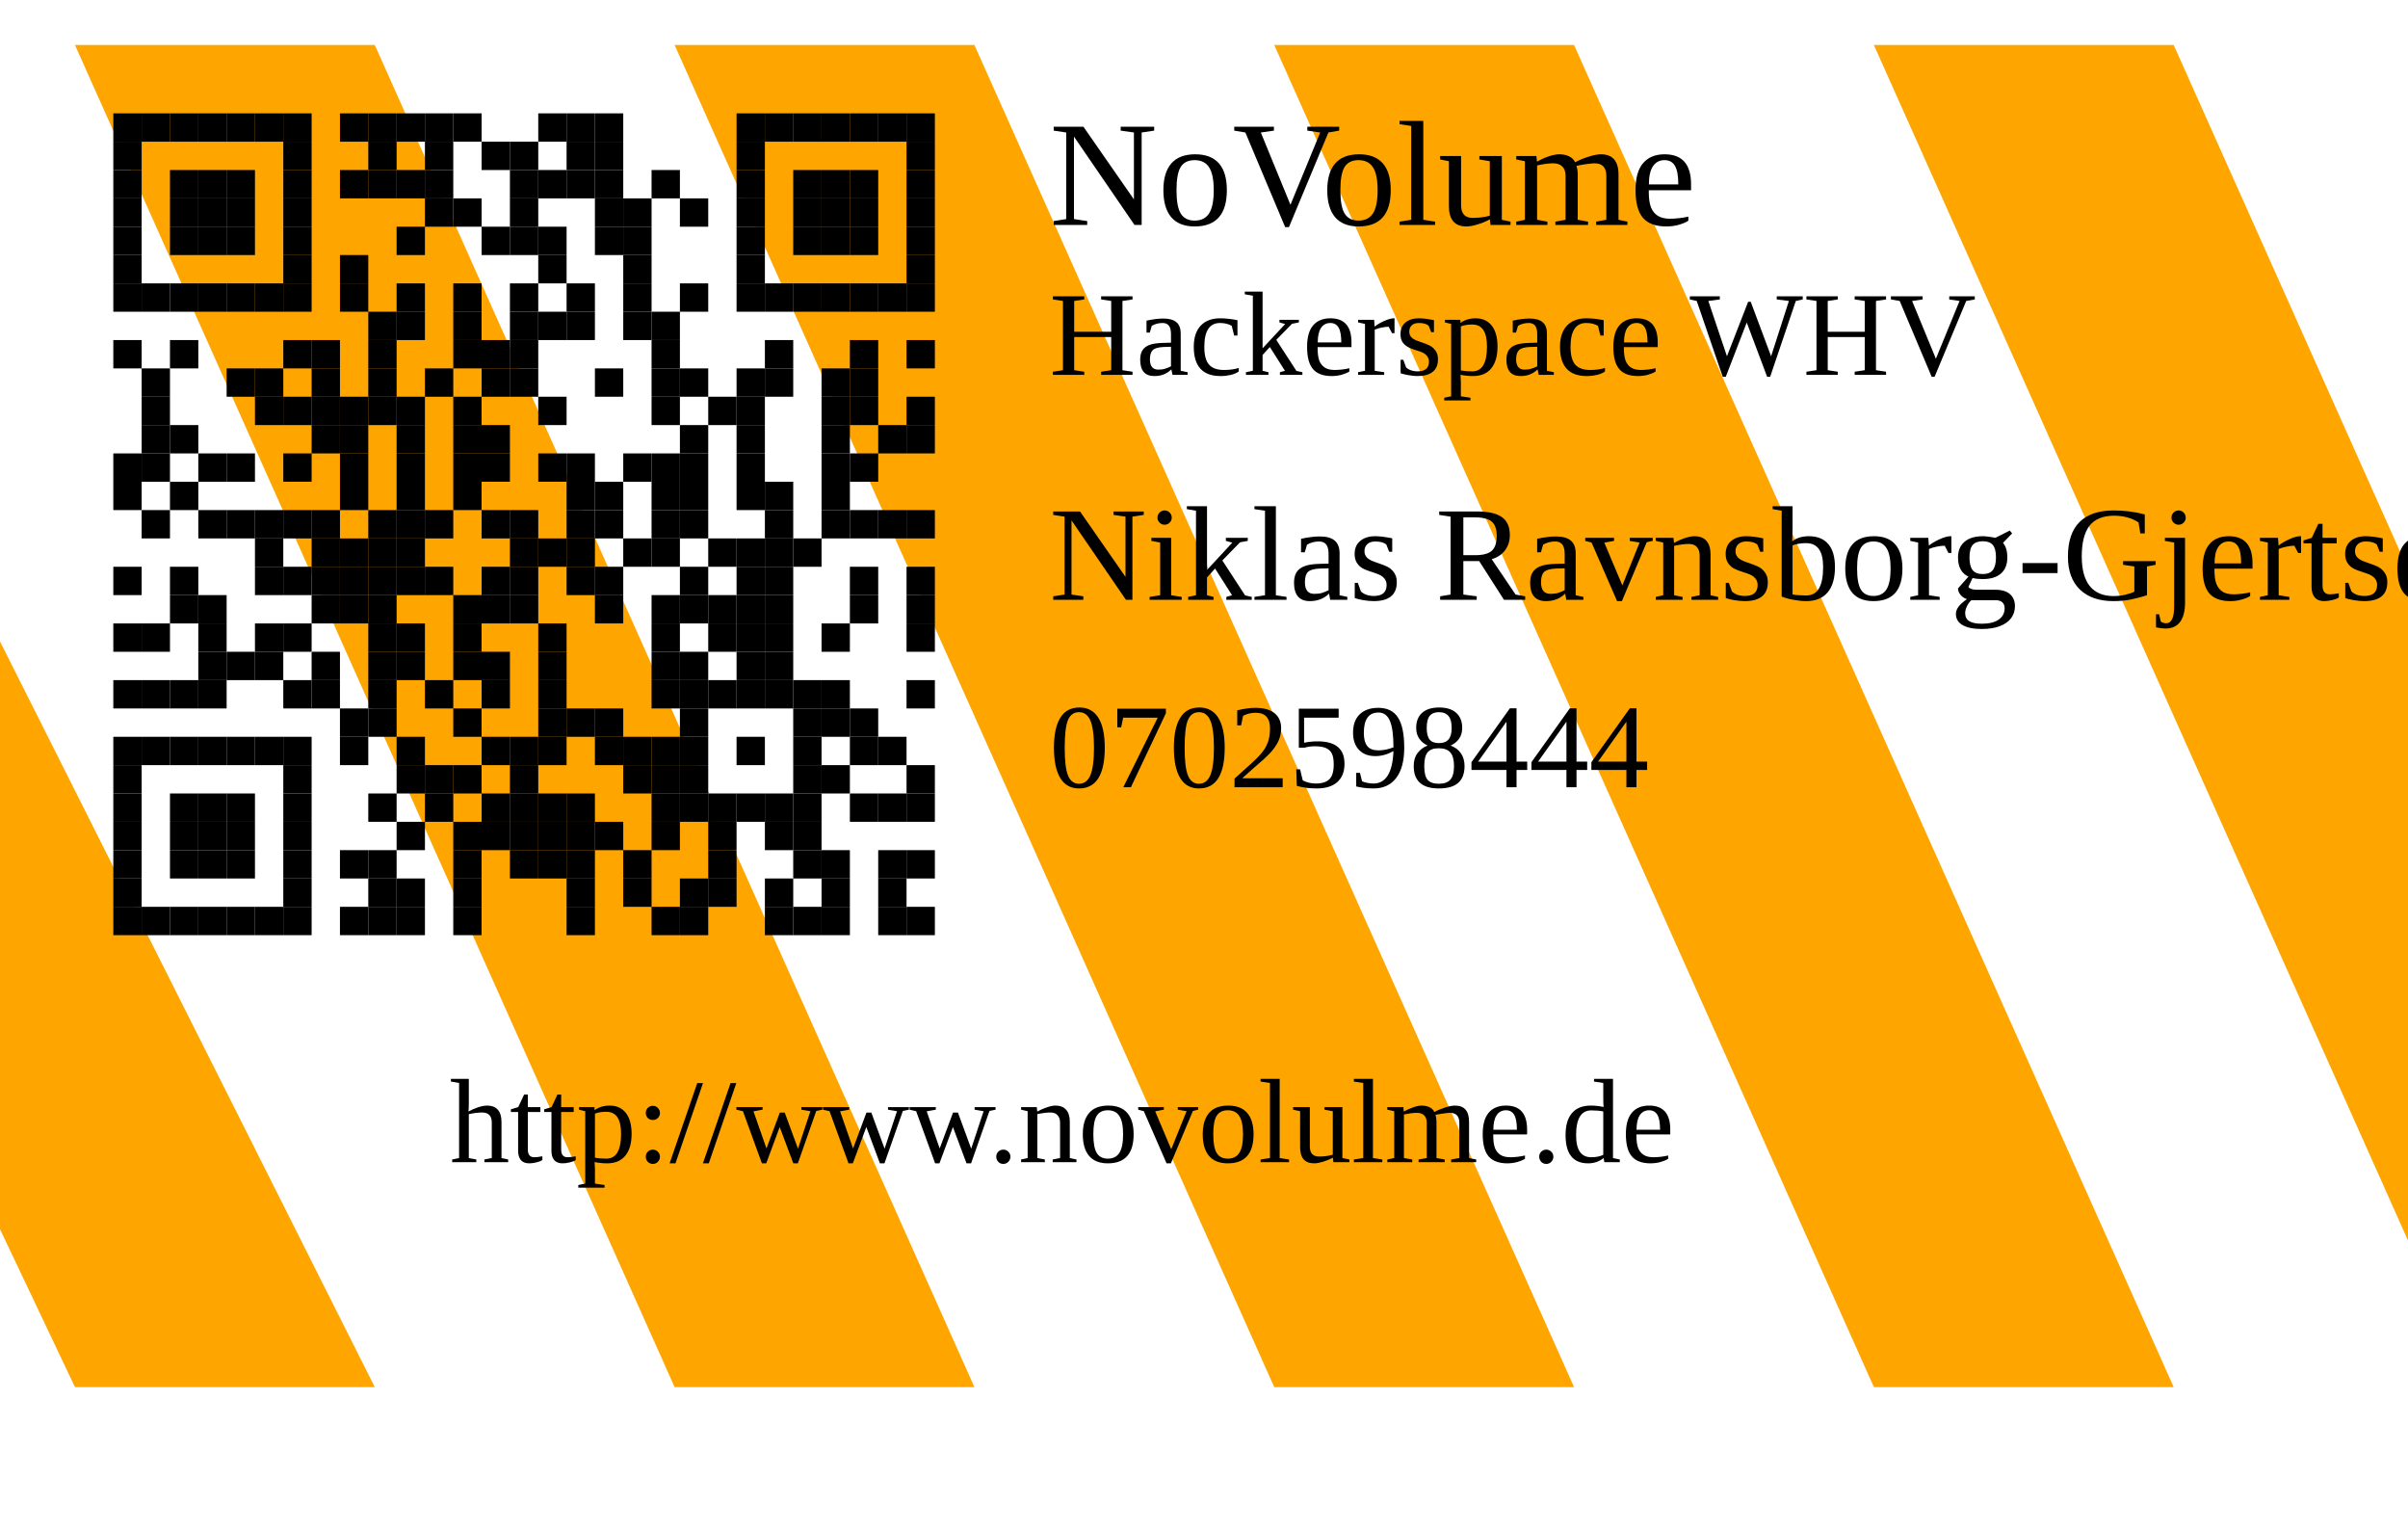
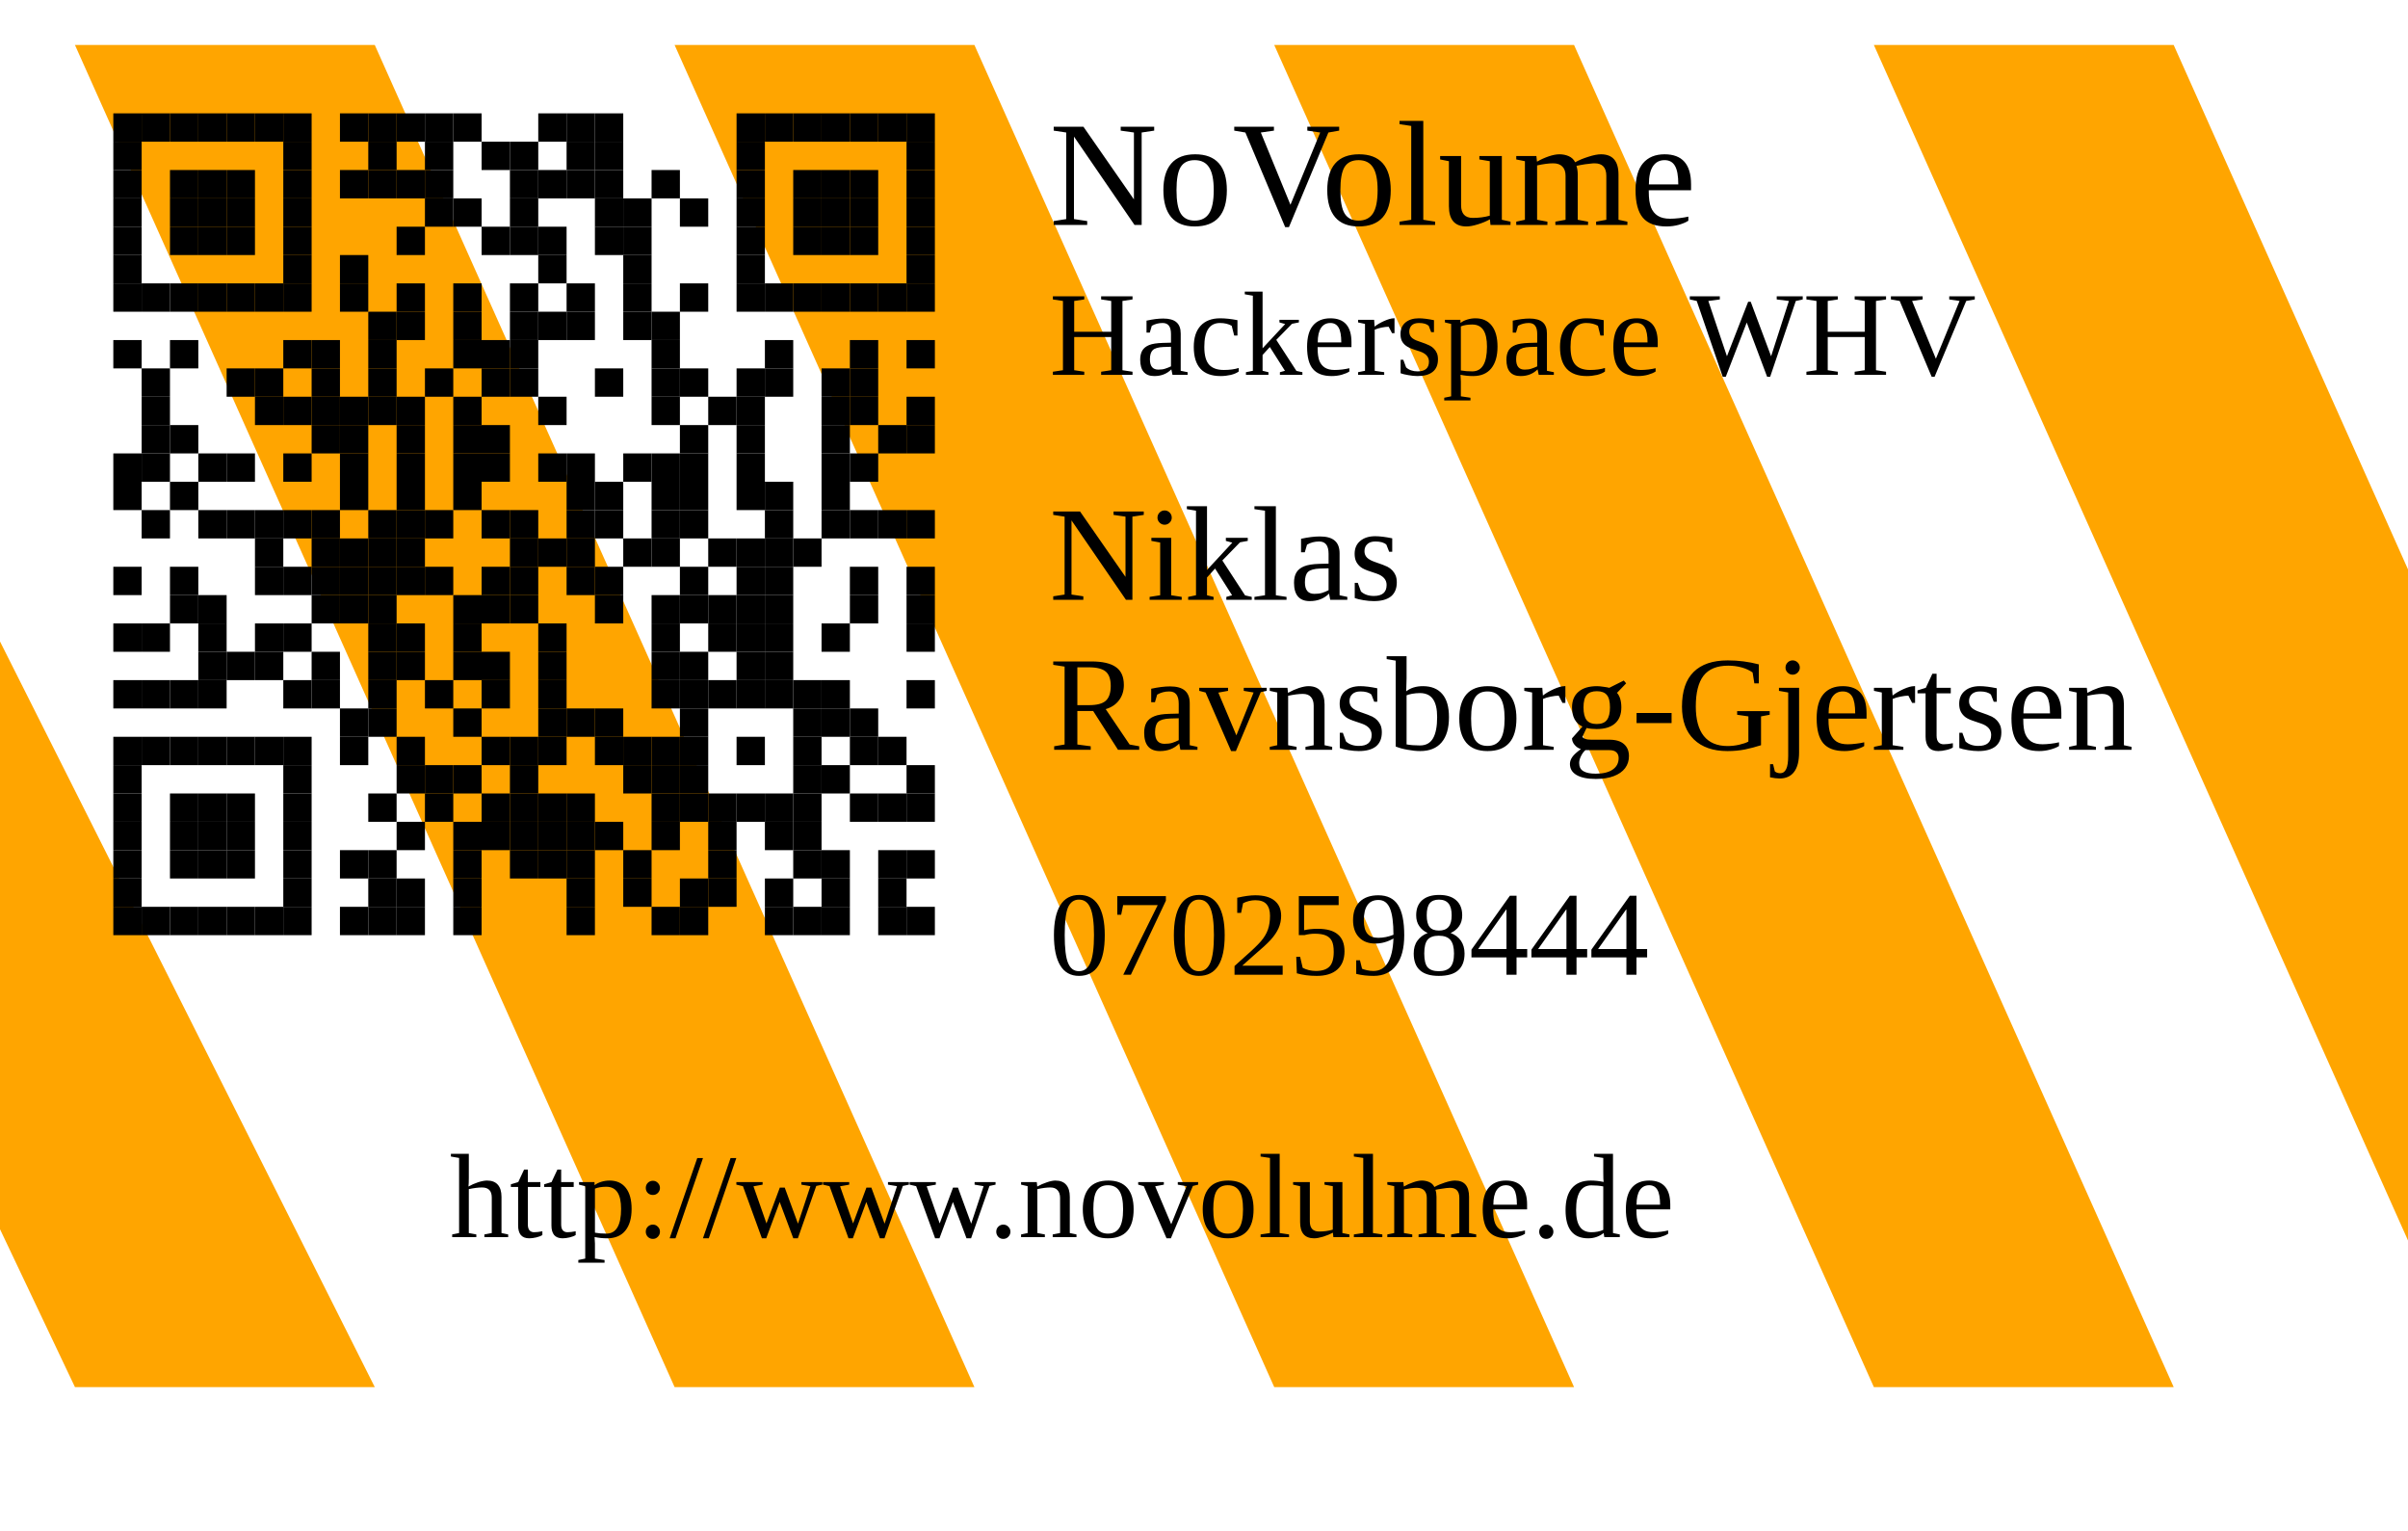
<svg xmlns="http://www.w3.org/2000/svg" version="1.1" baseProfile="full" width="85mm" height="54mm">
  <polygon points="-75,6 10,185 50,185 -40,6" style="fill:orange" />
  <polygon points="10,6 90,185 130,185 50,6" style="fill:orange" />
  <polygon points="90,6 170,185 210,185 130,6" style="fill:orange" />
  <polygon points="170,6 250,185 290,185 210,6" style="fill:orange" />
  <polygon points="250,6 330,185 370,185 290,6" style="fill:orange" />
  <rect height="1mm" width="1mm" x="4mm" y="4mm" />
  <rect height="1mm" width="1mm" x="5mm" y="4mm" />
  <rect height="1mm" width="1mm" x="6mm" y="4mm" />
  <rect height="1mm" width="1mm" x="7mm" y="4mm" />
  <rect height="1mm" width="1mm" x="8mm" y="4mm" />
  <rect height="1mm" width="1mm" x="9mm" y="4mm" />
  <rect height="1mm" width="1mm" x="10mm" y="4mm" />
  <rect height="1mm" width="1mm" x="12mm" y="4mm" />
  <rect height="1mm" width="1mm" x="13mm" y="4mm" />
  <rect height="1mm" width="1mm" x="14mm" y="4mm" />
  <rect height="1mm" width="1mm" x="15mm" y="4mm" />
  <rect height="1mm" width="1mm" x="16mm" y="4mm" />
  <rect height="1mm" width="1mm" x="19mm" y="4mm" />
  <rect height="1mm" width="1mm" x="20mm" y="4mm" />
  <rect height="1mm" width="1mm" x="21mm" y="4mm" />
  <rect height="1mm" width="1mm" x="26mm" y="4mm" />
  <rect height="1mm" width="1mm" x="27mm" y="4mm" />
  <rect height="1mm" width="1mm" x="28mm" y="4mm" />
  <rect height="1mm" width="1mm" x="29mm" y="4mm" />
  <rect height="1mm" width="1mm" x="30mm" y="4mm" />
  <rect height="1mm" width="1mm" x="31mm" y="4mm" />
  <rect height="1mm" width="1mm" x="32mm" y="4mm" />
  <rect height="1mm" width="1mm" x="4mm" y="5mm" />
  <rect height="1mm" width="1mm" x="10mm" y="5mm" />
  <rect height="1mm" width="1mm" x="13mm" y="5mm" />
  <rect height="1mm" width="1mm" x="15mm" y="5mm" />
  <rect height="1mm" width="1mm" x="17mm" y="5mm" />
  <rect height="1mm" width="1mm" x="18mm" y="5mm" />
  <rect height="1mm" width="1mm" x="20mm" y="5mm" />
  <rect height="1mm" width="1mm" x="21mm" y="5mm" />
  <rect height="1mm" width="1mm" x="26mm" y="5mm" />
  <rect height="1mm" width="1mm" x="32mm" y="5mm" />
  <rect height="1mm" width="1mm" x="4mm" y="6mm" />
  <rect height="1mm" width="1mm" x="6mm" y="6mm" />
  <rect height="1mm" width="1mm" x="7mm" y="6mm" />
  <rect height="1mm" width="1mm" x="8mm" y="6mm" />
  <rect height="1mm" width="1mm" x="10mm" y="6mm" />
  <rect height="1mm" width="1mm" x="12mm" y="6mm" />
  <rect height="1mm" width="1mm" x="13mm" y="6mm" />
  <rect height="1mm" width="1mm" x="14mm" y="6mm" />
  <rect height="1mm" width="1mm" x="15mm" y="6mm" />
  <rect height="1mm" width="1mm" x="18mm" y="6mm" />
  <rect height="1mm" width="1mm" x="19mm" y="6mm" />
  <rect height="1mm" width="1mm" x="20mm" y="6mm" />
  <rect height="1mm" width="1mm" x="21mm" y="6mm" />
  <rect height="1mm" width="1mm" x="23mm" y="6mm" />
  <rect height="1mm" width="1mm" x="26mm" y="6mm" />
  <rect height="1mm" width="1mm" x="28mm" y="6mm" />
  <rect height="1mm" width="1mm" x="29mm" y="6mm" />
  <rect height="1mm" width="1mm" x="30mm" y="6mm" />
  <rect height="1mm" width="1mm" x="32mm" y="6mm" />
  <rect height="1mm" width="1mm" x="4mm" y="7mm" />
  <rect height="1mm" width="1mm" x="6mm" y="7mm" />
  <rect height="1mm" width="1mm" x="7mm" y="7mm" />
  <rect height="1mm" width="1mm" x="8mm" y="7mm" />
  <rect height="1mm" width="1mm" x="10mm" y="7mm" />
  <rect height="1mm" width="1mm" x="15mm" y="7mm" />
  <rect height="1mm" width="1mm" x="16mm" y="7mm" />
  <rect height="1mm" width="1mm" x="18mm" y="7mm" />
  <rect height="1mm" width="1mm" x="21mm" y="7mm" />
  <rect height="1mm" width="1mm" x="22mm" y="7mm" />
  <rect height="1mm" width="1mm" x="24mm" y="7mm" />
  <rect height="1mm" width="1mm" x="26mm" y="7mm" />
  <rect height="1mm" width="1mm" x="28mm" y="7mm" />
  <rect height="1mm" width="1mm" x="29mm" y="7mm" />
  <rect height="1mm" width="1mm" x="30mm" y="7mm" />
  <rect height="1mm" width="1mm" x="32mm" y="7mm" />
  <rect height="1mm" width="1mm" x="4mm" y="8mm" />
  <rect height="1mm" width="1mm" x="6mm" y="8mm" />
  <rect height="1mm" width="1mm" x="7mm" y="8mm" />
  <rect height="1mm" width="1mm" x="8mm" y="8mm" />
  <rect height="1mm" width="1mm" x="10mm" y="8mm" />
  <rect height="1mm" width="1mm" x="14mm" y="8mm" />
  <rect height="1mm" width="1mm" x="17mm" y="8mm" />
  <rect height="1mm" width="1mm" x="18mm" y="8mm" />
  <rect height="1mm" width="1mm" x="19mm" y="8mm" />
  <rect height="1mm" width="1mm" x="21mm" y="8mm" />
  <rect height="1mm" width="1mm" x="22mm" y="8mm" />
  <rect height="1mm" width="1mm" x="26mm" y="8mm" />
  <rect height="1mm" width="1mm" x="28mm" y="8mm" />
  <rect height="1mm" width="1mm" x="29mm" y="8mm" />
  <rect height="1mm" width="1mm" x="30mm" y="8mm" />
  <rect height="1mm" width="1mm" x="32mm" y="8mm" />
  <rect height="1mm" width="1mm" x="4mm" y="9mm" />
  <rect height="1mm" width="1mm" x="10mm" y="9mm" />
  <rect height="1mm" width="1mm" x="12mm" y="9mm" />
  <rect height="1mm" width="1mm" x="19mm" y="9mm" />
  <rect height="1mm" width="1mm" x="22mm" y="9mm" />
  <rect height="1mm" width="1mm" x="26mm" y="9mm" />
  <rect height="1mm" width="1mm" x="32mm" y="9mm" />
  <rect height="1mm" width="1mm" x="4mm" y="10mm" />
  <rect height="1mm" width="1mm" x="5mm" y="10mm" />
  <rect height="1mm" width="1mm" x="6mm" y="10mm" />
  <rect height="1mm" width="1mm" x="7mm" y="10mm" />
  <rect height="1mm" width="1mm" x="8mm" y="10mm" />
  <rect height="1mm" width="1mm" x="9mm" y="10mm" />
  <rect height="1mm" width="1mm" x="10mm" y="10mm" />
  <rect height="1mm" width="1mm" x="12mm" y="10mm" />
  <rect height="1mm" width="1mm" x="14mm" y="10mm" />
  <rect height="1mm" width="1mm" x="16mm" y="10mm" />
  <rect height="1mm" width="1mm" x="18mm" y="10mm" />
  <rect height="1mm" width="1mm" x="20mm" y="10mm" />
  <rect height="1mm" width="1mm" x="22mm" y="10mm" />
  <rect height="1mm" width="1mm" x="24mm" y="10mm" />
  <rect height="1mm" width="1mm" x="26mm" y="10mm" />
  <rect height="1mm" width="1mm" x="27mm" y="10mm" />
  <rect height="1mm" width="1mm" x="28mm" y="10mm" />
  <rect height="1mm" width="1mm" x="29mm" y="10mm" />
  <rect height="1mm" width="1mm" x="30mm" y="10mm" />
  <rect height="1mm" width="1mm" x="31mm" y="10mm" />
  <rect height="1mm" width="1mm" x="32mm" y="10mm" />
  <rect height="1mm" width="1mm" x="13mm" y="11mm" />
  <rect height="1mm" width="1mm" x="14mm" y="11mm" />
  <rect height="1mm" width="1mm" x="16mm" y="11mm" />
  <rect height="1mm" width="1mm" x="18mm" y="11mm" />
  <rect height="1mm" width="1mm" x="19mm" y="11mm" />
  <rect height="1mm" width="1mm" x="20mm" y="11mm" />
  <rect height="1mm" width="1mm" x="22mm" y="11mm" />
  <rect height="1mm" width="1mm" x="23mm" y="11mm" />
  <rect height="1mm" width="1mm" x="4mm" y="12mm" />
  <rect height="1mm" width="1mm" x="6mm" y="12mm" />
  <rect height="1mm" width="1mm" x="10mm" y="12mm" />
  <rect height="1mm" width="1mm" x="11mm" y="12mm" />
  <rect height="1mm" width="1mm" x="13mm" y="12mm" />
  <rect height="1mm" width="1mm" x="16mm" y="12mm" />
  <rect height="1mm" width="1mm" x="17mm" y="12mm" />
  <rect height="1mm" width="1mm" x="18mm" y="12mm" />
  <rect height="1mm" width="1mm" x="23mm" y="12mm" />
  <rect height="1mm" width="1mm" x="27mm" y="12mm" />
  <rect height="1mm" width="1mm" x="30mm" y="12mm" />
  <rect height="1mm" width="1mm" x="32mm" y="12mm" />
  <rect height="1mm" width="1mm" x="5mm" y="13mm" />
  <rect height="1mm" width="1mm" x="8mm" y="13mm" />
  <rect height="1mm" width="1mm" x="9mm" y="13mm" />
  <rect height="1mm" width="1mm" x="11mm" y="13mm" />
  <rect height="1mm" width="1mm" x="13mm" y="13mm" />
  <rect height="1mm" width="1mm" x="15mm" y="13mm" />
  <rect height="1mm" width="1mm" x="17mm" y="13mm" />
  <rect height="1mm" width="1mm" x="18mm" y="13mm" />
  <rect height="1mm" width="1mm" x="21mm" y="13mm" />
  <rect height="1mm" width="1mm" x="23mm" y="13mm" />
  <rect height="1mm" width="1mm" x="24mm" y="13mm" />
  <rect height="1mm" width="1mm" x="26mm" y="13mm" />
  <rect height="1mm" width="1mm" x="27mm" y="13mm" />
  <rect height="1mm" width="1mm" x="29mm" y="13mm" />
  <rect height="1mm" width="1mm" x="30mm" y="13mm" />
  <rect height="1mm" width="1mm" x="5mm" y="14mm" />
  <rect height="1mm" width="1mm" x="9mm" y="14mm" />
  <rect height="1mm" width="1mm" x="10mm" y="14mm" />
  <rect height="1mm" width="1mm" x="11mm" y="14mm" />
  <rect height="1mm" width="1mm" x="12mm" y="14mm" />
  <rect height="1mm" width="1mm" x="13mm" y="14mm" />
  <rect height="1mm" width="1mm" x="14mm" y="14mm" />
  <rect height="1mm" width="1mm" x="16mm" y="14mm" />
  <rect height="1mm" width="1mm" x="19mm" y="14mm" />
  <rect height="1mm" width="1mm" x="23mm" y="14mm" />
  <rect height="1mm" width="1mm" x="25mm" y="14mm" />
  <rect height="1mm" width="1mm" x="26mm" y="14mm" />
  <rect height="1mm" width="1mm" x="29mm" y="14mm" />
  <rect height="1mm" width="1mm" x="30mm" y="14mm" />
  <rect height="1mm" width="1mm" x="32mm" y="14mm" />
  <rect height="1mm" width="1mm" x="5mm" y="15mm" />
  <rect height="1mm" width="1mm" x="6mm" y="15mm" />
  <rect height="1mm" width="1mm" x="11mm" y="15mm" />
  <rect height="1mm" width="1mm" x="12mm" y="15mm" />
  <rect height="1mm" width="1mm" x="14mm" y="15mm" />
  <rect height="1mm" width="1mm" x="16mm" y="15mm" />
  <rect height="1mm" width="1mm" x="17mm" y="15mm" />
  <rect height="1mm" width="1mm" x="24mm" y="15mm" />
  <rect height="1mm" width="1mm" x="26mm" y="15mm" />
  <rect height="1mm" width="1mm" x="29mm" y="15mm" />
  <rect height="1mm" width="1mm" x="31mm" y="15mm" />
  <rect height="1mm" width="1mm" x="32mm" y="15mm" />
  <rect height="1mm" width="1mm" x="4mm" y="16mm" />
  <rect height="1mm" width="1mm" x="5mm" y="16mm" />
  <rect height="1mm" width="1mm" x="7mm" y="16mm" />
  <rect height="1mm" width="1mm" x="8mm" y="16mm" />
  <rect height="1mm" width="1mm" x="10mm" y="16mm" />
  <rect height="1mm" width="1mm" x="12mm" y="16mm" />
  <rect height="1mm" width="1mm" x="14mm" y="16mm" />
  <rect height="1mm" width="1mm" x="16mm" y="16mm" />
  <rect height="1mm" width="1mm" x="17mm" y="16mm" />
  <rect height="1mm" width="1mm" x="19mm" y="16mm" />
  <rect height="1mm" width="1mm" x="20mm" y="16mm" />
  <rect height="1mm" width="1mm" x="22mm" y="16mm" />
  <rect height="1mm" width="1mm" x="23mm" y="16mm" />
  <rect height="1mm" width="1mm" x="24mm" y="16mm" />
  <rect height="1mm" width="1mm" x="26mm" y="16mm" />
  <rect height="1mm" width="1mm" x="29mm" y="16mm" />
  <rect height="1mm" width="1mm" x="30mm" y="16mm" />
  <rect height="1mm" width="1mm" x="4mm" y="17mm" />
  <rect height="1mm" width="1mm" x="6mm" y="17mm" />
  <rect height="1mm" width="1mm" x="12mm" y="17mm" />
  <rect height="1mm" width="1mm" x="14mm" y="17mm" />
  <rect height="1mm" width="1mm" x="16mm" y="17mm" />
  <rect height="1mm" width="1mm" x="20mm" y="17mm" />
  <rect height="1mm" width="1mm" x="21mm" y="17mm" />
  <rect height="1mm" width="1mm" x="23mm" y="17mm" />
  <rect height="1mm" width="1mm" x="24mm" y="17mm" />
  <rect height="1mm" width="1mm" x="26mm" y="17mm" />
  <rect height="1mm" width="1mm" x="27mm" y="17mm" />
  <rect height="1mm" width="1mm" x="29mm" y="17mm" />
  <rect height="1mm" width="1mm" x="5mm" y="18mm" />
  <rect height="1mm" width="1mm" x="7mm" y="18mm" />
  <rect height="1mm" width="1mm" x="8mm" y="18mm" />
  <rect height="1mm" width="1mm" x="9mm" y="18mm" />
  <rect height="1mm" width="1mm" x="10mm" y="18mm" />
  <rect height="1mm" width="1mm" x="11mm" y="18mm" />
  <rect height="1mm" width="1mm" x="13mm" y="18mm" />
  <rect height="1mm" width="1mm" x="14mm" y="18mm" />
  <rect height="1mm" width="1mm" x="15mm" y="18mm" />
  <rect height="1mm" width="1mm" x="17mm" y="18mm" />
  <rect height="1mm" width="1mm" x="18mm" y="18mm" />
  <rect height="1mm" width="1mm" x="20mm" y="18mm" />
  <rect height="1mm" width="1mm" x="21mm" y="18mm" />
  <rect height="1mm" width="1mm" x="23mm" y="18mm" />
  <rect height="1mm" width="1mm" x="24mm" y="18mm" />
  <rect height="1mm" width="1mm" x="27mm" y="18mm" />
  <rect height="1mm" width="1mm" x="29mm" y="18mm" />
  <rect height="1mm" width="1mm" x="30mm" y="18mm" />
  <rect height="1mm" width="1mm" x="31mm" y="18mm" />
  <rect height="1mm" width="1mm" x="32mm" y="18mm" />
  <rect height="1mm" width="1mm" x="9mm" y="19mm" />
  <rect height="1mm" width="1mm" x="11mm" y="19mm" />
  <rect height="1mm" width="1mm" x="12mm" y="19mm" />
  <rect height="1mm" width="1mm" x="13mm" y="19mm" />
  <rect height="1mm" width="1mm" x="14mm" y="19mm" />
  <rect height="1mm" width="1mm" x="18mm" y="19mm" />
  <rect height="1mm" width="1mm" x="19mm" y="19mm" />
  <rect height="1mm" width="1mm" x="20mm" y="19mm" />
  <rect height="1mm" width="1mm" x="22mm" y="19mm" />
  <rect height="1mm" width="1mm" x="23mm" y="19mm" />
  <rect height="1mm" width="1mm" x="25mm" y="19mm" />
  <rect height="1mm" width="1mm" x="26mm" y="19mm" />
  <rect height="1mm" width="1mm" x="27mm" y="19mm" />
  <rect height="1mm" width="1mm" x="28mm" y="19mm" />
  <rect height="1mm" width="1mm" x="4mm" y="20mm" />
  <rect height="1mm" width="1mm" x="6mm" y="20mm" />
  <rect height="1mm" width="1mm" x="9mm" y="20mm" />
  <rect height="1mm" width="1mm" x="10mm" y="20mm" />
  <rect height="1mm" width="1mm" x="11mm" y="20mm" />
  <rect height="1mm" width="1mm" x="12mm" y="20mm" />
  <rect height="1mm" width="1mm" x="13mm" y="20mm" />
  <rect height="1mm" width="1mm" x="14mm" y="20mm" />
  <rect height="1mm" width="1mm" x="15mm" y="20mm" />
  <rect height="1mm" width="1mm" x="17mm" y="20mm" />
  <rect height="1mm" width="1mm" x="18mm" y="20mm" />
  <rect height="1mm" width="1mm" x="20mm" y="20mm" />
  <rect height="1mm" width="1mm" x="21mm" y="20mm" />
  <rect height="1mm" width="1mm" x="24mm" y="20mm" />
  <rect height="1mm" width="1mm" x="26mm" y="20mm" />
  <rect height="1mm" width="1mm" x="27mm" y="20mm" />
  <rect height="1mm" width="1mm" x="30mm" y="20mm" />
  <rect height="1mm" width="1mm" x="32mm" y="20mm" />
  <rect height="1mm" width="1mm" x="6mm" y="21mm" />
  <rect height="1mm" width="1mm" x="7mm" y="21mm" />
  <rect height="1mm" width="1mm" x="11mm" y="21mm" />
  <rect height="1mm" width="1mm" x="12mm" y="21mm" />
  <rect height="1mm" width="1mm" x="13mm" y="21mm" />
  <rect height="1mm" width="1mm" x="16mm" y="21mm" />
  <rect height="1mm" width="1mm" x="17mm" y="21mm" />
  <rect height="1mm" width="1mm" x="18mm" y="21mm" />
  <rect height="1mm" width="1mm" x="21mm" y="21mm" />
  <rect height="1mm" width="1mm" x="23mm" y="21mm" />
  <rect height="1mm" width="1mm" x="24mm" y="21mm" />
  <rect height="1mm" width="1mm" x="25mm" y="21mm" />
  <rect height="1mm" width="1mm" x="26mm" y="21mm" />
  <rect height="1mm" width="1mm" x="27mm" y="21mm" />
  <rect height="1mm" width="1mm" x="30mm" y="21mm" />
  <rect height="1mm" width="1mm" x="32mm" y="21mm" />
  <rect height="1mm" width="1mm" x="4mm" y="22mm" />
  <rect height="1mm" width="1mm" x="5mm" y="22mm" />
  <rect height="1mm" width="1mm" x="7mm" y="22mm" />
  <rect height="1mm" width="1mm" x="9mm" y="22mm" />
  <rect height="1mm" width="1mm" x="10mm" y="22mm" />
  <rect height="1mm" width="1mm" x="13mm" y="22mm" />
  <rect height="1mm" width="1mm" x="14mm" y="22mm" />
  <rect height="1mm" width="1mm" x="16mm" y="22mm" />
  <rect height="1mm" width="1mm" x="19mm" y="22mm" />
  <rect height="1mm" width="1mm" x="23mm" y="22mm" />
  <rect height="1mm" width="1mm" x="25mm" y="22mm" />
  <rect height="1mm" width="1mm" x="26mm" y="22mm" />
  <rect height="1mm" width="1mm" x="27mm" y="22mm" />
  <rect height="1mm" width="1mm" x="29mm" y="22mm" />
  <rect height="1mm" width="1mm" x="32mm" y="22mm" />
  <rect height="1mm" width="1mm" x="7mm" y="23mm" />
  <rect height="1mm" width="1mm" x="8mm" y="23mm" />
  <rect height="1mm" width="1mm" x="9mm" y="23mm" />
  <rect height="1mm" width="1mm" x="11mm" y="23mm" />
  <rect height="1mm" width="1mm" x="13mm" y="23mm" />
  <rect height="1mm" width="1mm" x="14mm" y="23mm" />
  <rect height="1mm" width="1mm" x="16mm" y="23mm" />
  <rect height="1mm" width="1mm" x="17mm" y="23mm" />
  <rect height="1mm" width="1mm" x="19mm" y="23mm" />
  <rect height="1mm" width="1mm" x="23mm" y="23mm" />
  <rect height="1mm" width="1mm" x="24mm" y="23mm" />
  <rect height="1mm" width="1mm" x="26mm" y="23mm" />
  <rect height="1mm" width="1mm" x="27mm" y="23mm" />
  <rect height="1mm" width="1mm" x="4mm" y="24mm" />
  <rect height="1mm" width="1mm" x="5mm" y="24mm" />
  <rect height="1mm" width="1mm" x="6mm" y="24mm" />
  <rect height="1mm" width="1mm" x="7mm" y="24mm" />
  <rect height="1mm" width="1mm" x="10mm" y="24mm" />
  <rect height="1mm" width="1mm" x="11mm" y="24mm" />
  <rect height="1mm" width="1mm" x="13mm" y="24mm" />
  <rect height="1mm" width="1mm" x="15mm" y="24mm" />
  <rect height="1mm" width="1mm" x="17mm" y="24mm" />
  <rect height="1mm" width="1mm" x="19mm" y="24mm" />
  <rect height="1mm" width="1mm" x="23mm" y="24mm" />
  <rect height="1mm" width="1mm" x="24mm" y="24mm" />
  <rect height="1mm" width="1mm" x="25mm" y="24mm" />
  <rect height="1mm" width="1mm" x="26mm" y="24mm" />
  <rect height="1mm" width="1mm" x="27mm" y="24mm" />
  <rect height="1mm" width="1mm" x="28mm" y="24mm" />
  <rect height="1mm" width="1mm" x="29mm" y="24mm" />
  <rect height="1mm" width="1mm" x="32mm" y="24mm" />
  <rect height="1mm" width="1mm" x="12mm" y="25mm" />
  <rect height="1mm" width="1mm" x="13mm" y="25mm" />
  <rect height="1mm" width="1mm" x="16mm" y="25mm" />
  <rect height="1mm" width="1mm" x="19mm" y="25mm" />
  <rect height="1mm" width="1mm" x="20mm" y="25mm" />
  <rect height="1mm" width="1mm" x="21mm" y="25mm" />
  <rect height="1mm" width="1mm" x="24mm" y="25mm" />
  <rect height="1mm" width="1mm" x="28mm" y="25mm" />
  <rect height="1mm" width="1mm" x="29mm" y="25mm" />
  <rect height="1mm" width="1mm" x="30mm" y="25mm" />
  <rect height="1mm" width="1mm" x="4mm" y="26mm" />
  <rect height="1mm" width="1mm" x="5mm" y="26mm" />
  <rect height="1mm" width="1mm" x="6mm" y="26mm" />
  <rect height="1mm" width="1mm" x="7mm" y="26mm" />
  <rect height="1mm" width="1mm" x="8mm" y="26mm" />
  <rect height="1mm" width="1mm" x="9mm" y="26mm" />
  <rect height="1mm" width="1mm" x="10mm" y="26mm" />
  <rect height="1mm" width="1mm" x="12mm" y="26mm" />
  <rect height="1mm" width="1mm" x="14mm" y="26mm" />
  <rect height="1mm" width="1mm" x="17mm" y="26mm" />
  <rect height="1mm" width="1mm" x="18mm" y="26mm" />
  <rect height="1mm" width="1mm" x="19mm" y="26mm" />
  <rect height="1mm" width="1mm" x="21mm" y="26mm" />
  <rect height="1mm" width="1mm" x="22mm" y="26mm" />
  <rect height="1mm" width="1mm" x="23mm" y="26mm" />
  <rect height="1mm" width="1mm" x="24mm" y="26mm" />
  <rect height="1mm" width="1mm" x="26mm" y="26mm" />
  <rect height="1mm" width="1mm" x="28mm" y="26mm" />
  <rect height="1mm" width="1mm" x="30mm" y="26mm" />
  <rect height="1mm" width="1mm" x="31mm" y="26mm" />
  <rect height="1mm" width="1mm" x="4mm" y="27mm" />
  <rect height="1mm" width="1mm" x="10mm" y="27mm" />
  <rect height="1mm" width="1mm" x="14mm" y="27mm" />
  <rect height="1mm" width="1mm" x="15mm" y="27mm" />
  <rect height="1mm" width="1mm" x="16mm" y="27mm" />
  <rect height="1mm" width="1mm" x="18mm" y="27mm" />
  <rect height="1mm" width="1mm" x="22mm" y="27mm" />
  <rect height="1mm" width="1mm" x="23mm" y="27mm" />
  <rect height="1mm" width="1mm" x="24mm" y="27mm" />
  <rect height="1mm" width="1mm" x="28mm" y="27mm" />
  <rect height="1mm" width="1mm" x="29mm" y="27mm" />
  <rect height="1mm" width="1mm" x="32mm" y="27mm" />
  <rect height="1mm" width="1mm" x="4mm" y="28mm" />
  <rect height="1mm" width="1mm" x="6mm" y="28mm" />
  <rect height="1mm" width="1mm" x="7mm" y="28mm" />
  <rect height="1mm" width="1mm" x="8mm" y="28mm" />
  <rect height="1mm" width="1mm" x="10mm" y="28mm" />
  <rect height="1mm" width="1mm" x="13mm" y="28mm" />
  <rect height="1mm" width="1mm" x="15mm" y="28mm" />
  <rect height="1mm" width="1mm" x="17mm" y="28mm" />
  <rect height="1mm" width="1mm" x="18mm" y="28mm" />
  <rect height="1mm" width="1mm" x="19mm" y="28mm" />
  <rect height="1mm" width="1mm" x="20mm" y="28mm" />
  <rect height="1mm" width="1mm" x="23mm" y="28mm" />
  <rect height="1mm" width="1mm" x="24mm" y="28mm" />
  <rect height="1mm" width="1mm" x="25mm" y="28mm" />
  <rect height="1mm" width="1mm" x="26mm" y="28mm" />
  <rect height="1mm" width="1mm" x="27mm" y="28mm" />
  <rect height="1mm" width="1mm" x="28mm" y="28mm" />
  <rect height="1mm" width="1mm" x="30mm" y="28mm" />
  <rect height="1mm" width="1mm" x="31mm" y="28mm" />
  <rect height="1mm" width="1mm" x="32mm" y="28mm" />
  <rect height="1mm" width="1mm" x="4mm" y="29mm" />
  <rect height="1mm" width="1mm" x="6mm" y="29mm" />
  <rect height="1mm" width="1mm" x="7mm" y="29mm" />
  <rect height="1mm" width="1mm" x="8mm" y="29mm" />
  <rect height="1mm" width="1mm" x="10mm" y="29mm" />
  <rect height="1mm" width="1mm" x="14mm" y="29mm" />
  <rect height="1mm" width="1mm" x="16mm" y="29mm" />
  <rect height="1mm" width="1mm" x="17mm" y="29mm" />
  <rect height="1mm" width="1mm" x="18mm" y="29mm" />
  <rect height="1mm" width="1mm" x="19mm" y="29mm" />
  <rect height="1mm" width="1mm" x="20mm" y="29mm" />
  <rect height="1mm" width="1mm" x="21mm" y="29mm" />
  <rect height="1mm" width="1mm" x="23mm" y="29mm" />
  <rect height="1mm" width="1mm" x="25mm" y="29mm" />
  <rect height="1mm" width="1mm" x="27mm" y="29mm" />
  <rect height="1mm" width="1mm" x="28mm" y="29mm" />
  <rect height="1mm" width="1mm" x="4mm" y="30mm" />
  <rect height="1mm" width="1mm" x="6mm" y="30mm" />
  <rect height="1mm" width="1mm" x="7mm" y="30mm" />
  <rect height="1mm" width="1mm" x="8mm" y="30mm" />
  <rect height="1mm" width="1mm" x="10mm" y="30mm" />
  <rect height="1mm" width="1mm" x="12mm" y="30mm" />
  <rect height="1mm" width="1mm" x="13mm" y="30mm" />
  <rect height="1mm" width="1mm" x="16mm" y="30mm" />
  <rect height="1mm" width="1mm" x="18mm" y="30mm" />
  <rect height="1mm" width="1mm" x="19mm" y="30mm" />
  <rect height="1mm" width="1mm" x="20mm" y="30mm" />
  <rect height="1mm" width="1mm" x="22mm" y="30mm" />
  <rect height="1mm" width="1mm" x="25mm" y="30mm" />
  <rect height="1mm" width="1mm" x="28mm" y="30mm" />
  <rect height="1mm" width="1mm" x="29mm" y="30mm" />
  <rect height="1mm" width="1mm" x="31mm" y="30mm" />
  <rect height="1mm" width="1mm" x="32mm" y="30mm" />
  <rect height="1mm" width="1mm" x="4mm" y="31mm" />
  <rect height="1mm" width="1mm" x="10mm" y="31mm" />
  <rect height="1mm" width="1mm" x="13mm" y="31mm" />
  <rect height="1mm" width="1mm" x="14mm" y="31mm" />
  <rect height="1mm" width="1mm" x="16mm" y="31mm" />
  <rect height="1mm" width="1mm" x="20mm" y="31mm" />
  <rect height="1mm" width="1mm" x="22mm" y="31mm" />
  <rect height="1mm" width="1mm" x="24mm" y="31mm" />
  <rect height="1mm" width="1mm" x="25mm" y="31mm" />
  <rect height="1mm" width="1mm" x="27mm" y="31mm" />
  <rect height="1mm" width="1mm" x="29mm" y="31mm" />
  <rect height="1mm" width="1mm" x="31mm" y="31mm" />
  <rect height="1mm" width="1mm" x="4mm" y="32mm" />
  <rect height="1mm" width="1mm" x="5mm" y="32mm" />
  <rect height="1mm" width="1mm" x="6mm" y="32mm" />
  <rect height="1mm" width="1mm" x="7mm" y="32mm" />
  <rect height="1mm" width="1mm" x="8mm" y="32mm" />
  <rect height="1mm" width="1mm" x="9mm" y="32mm" />
  <rect height="1mm" width="1mm" x="10mm" y="32mm" />
  <rect height="1mm" width="1mm" x="12mm" y="32mm" />
  <rect height="1mm" width="1mm" x="13mm" y="32mm" />
  <rect height="1mm" width="1mm" x="14mm" y="32mm" />
  <rect height="1mm" width="1mm" x="16mm" y="32mm" />
  <rect height="1mm" width="1mm" x="20mm" y="32mm" />
  <rect height="1mm" width="1mm" x="23mm" y="32mm" />
  <rect height="1mm" width="1mm" x="24mm" y="32mm" />
  <rect height="1mm" width="1mm" x="27mm" y="32mm" />
  <rect height="1mm" width="1mm" x="28mm" y="32mm" />
  <rect height="1mm" width="1mm" x="29mm" y="32mm" />
  <rect height="1mm" width="1mm" x="31mm" y="32mm" />
  <rect height="1mm" width="1mm" x="32mm" y="32mm" />
  <text x="140" y="30" fill="black" style="font-size:20px">NoVolume</text>
  <text x="140" y="50" fill="black" style="font-size:16px">Hackerspace WHV</text>
-   <text x="140" y="80" fill="black" style="font-size:18px">Niklas Ravnsborg-Gjertsen</text>
-   <text x="140" y="105" fill="black" style="font-size:16px">0702598444</text>
-   <text x="60" y="155" fill="black" style="font-size:16px">http://www.novolulme.de</text>
+   <text x="140" y="80" fill="black" style="font-size:18px">Niklas</text>
+   <text x="140" y="100" fill="black" style="font-size:18px">Ravnsborg-Gjertsen</text>
+   <text x="140" y="130" fill="black" style="font-size:16px">0702598444</text>
+   <text x="60" y="165" fill="black" style="font-size:16px">http://www.novolulme.de</text>
</svg>
